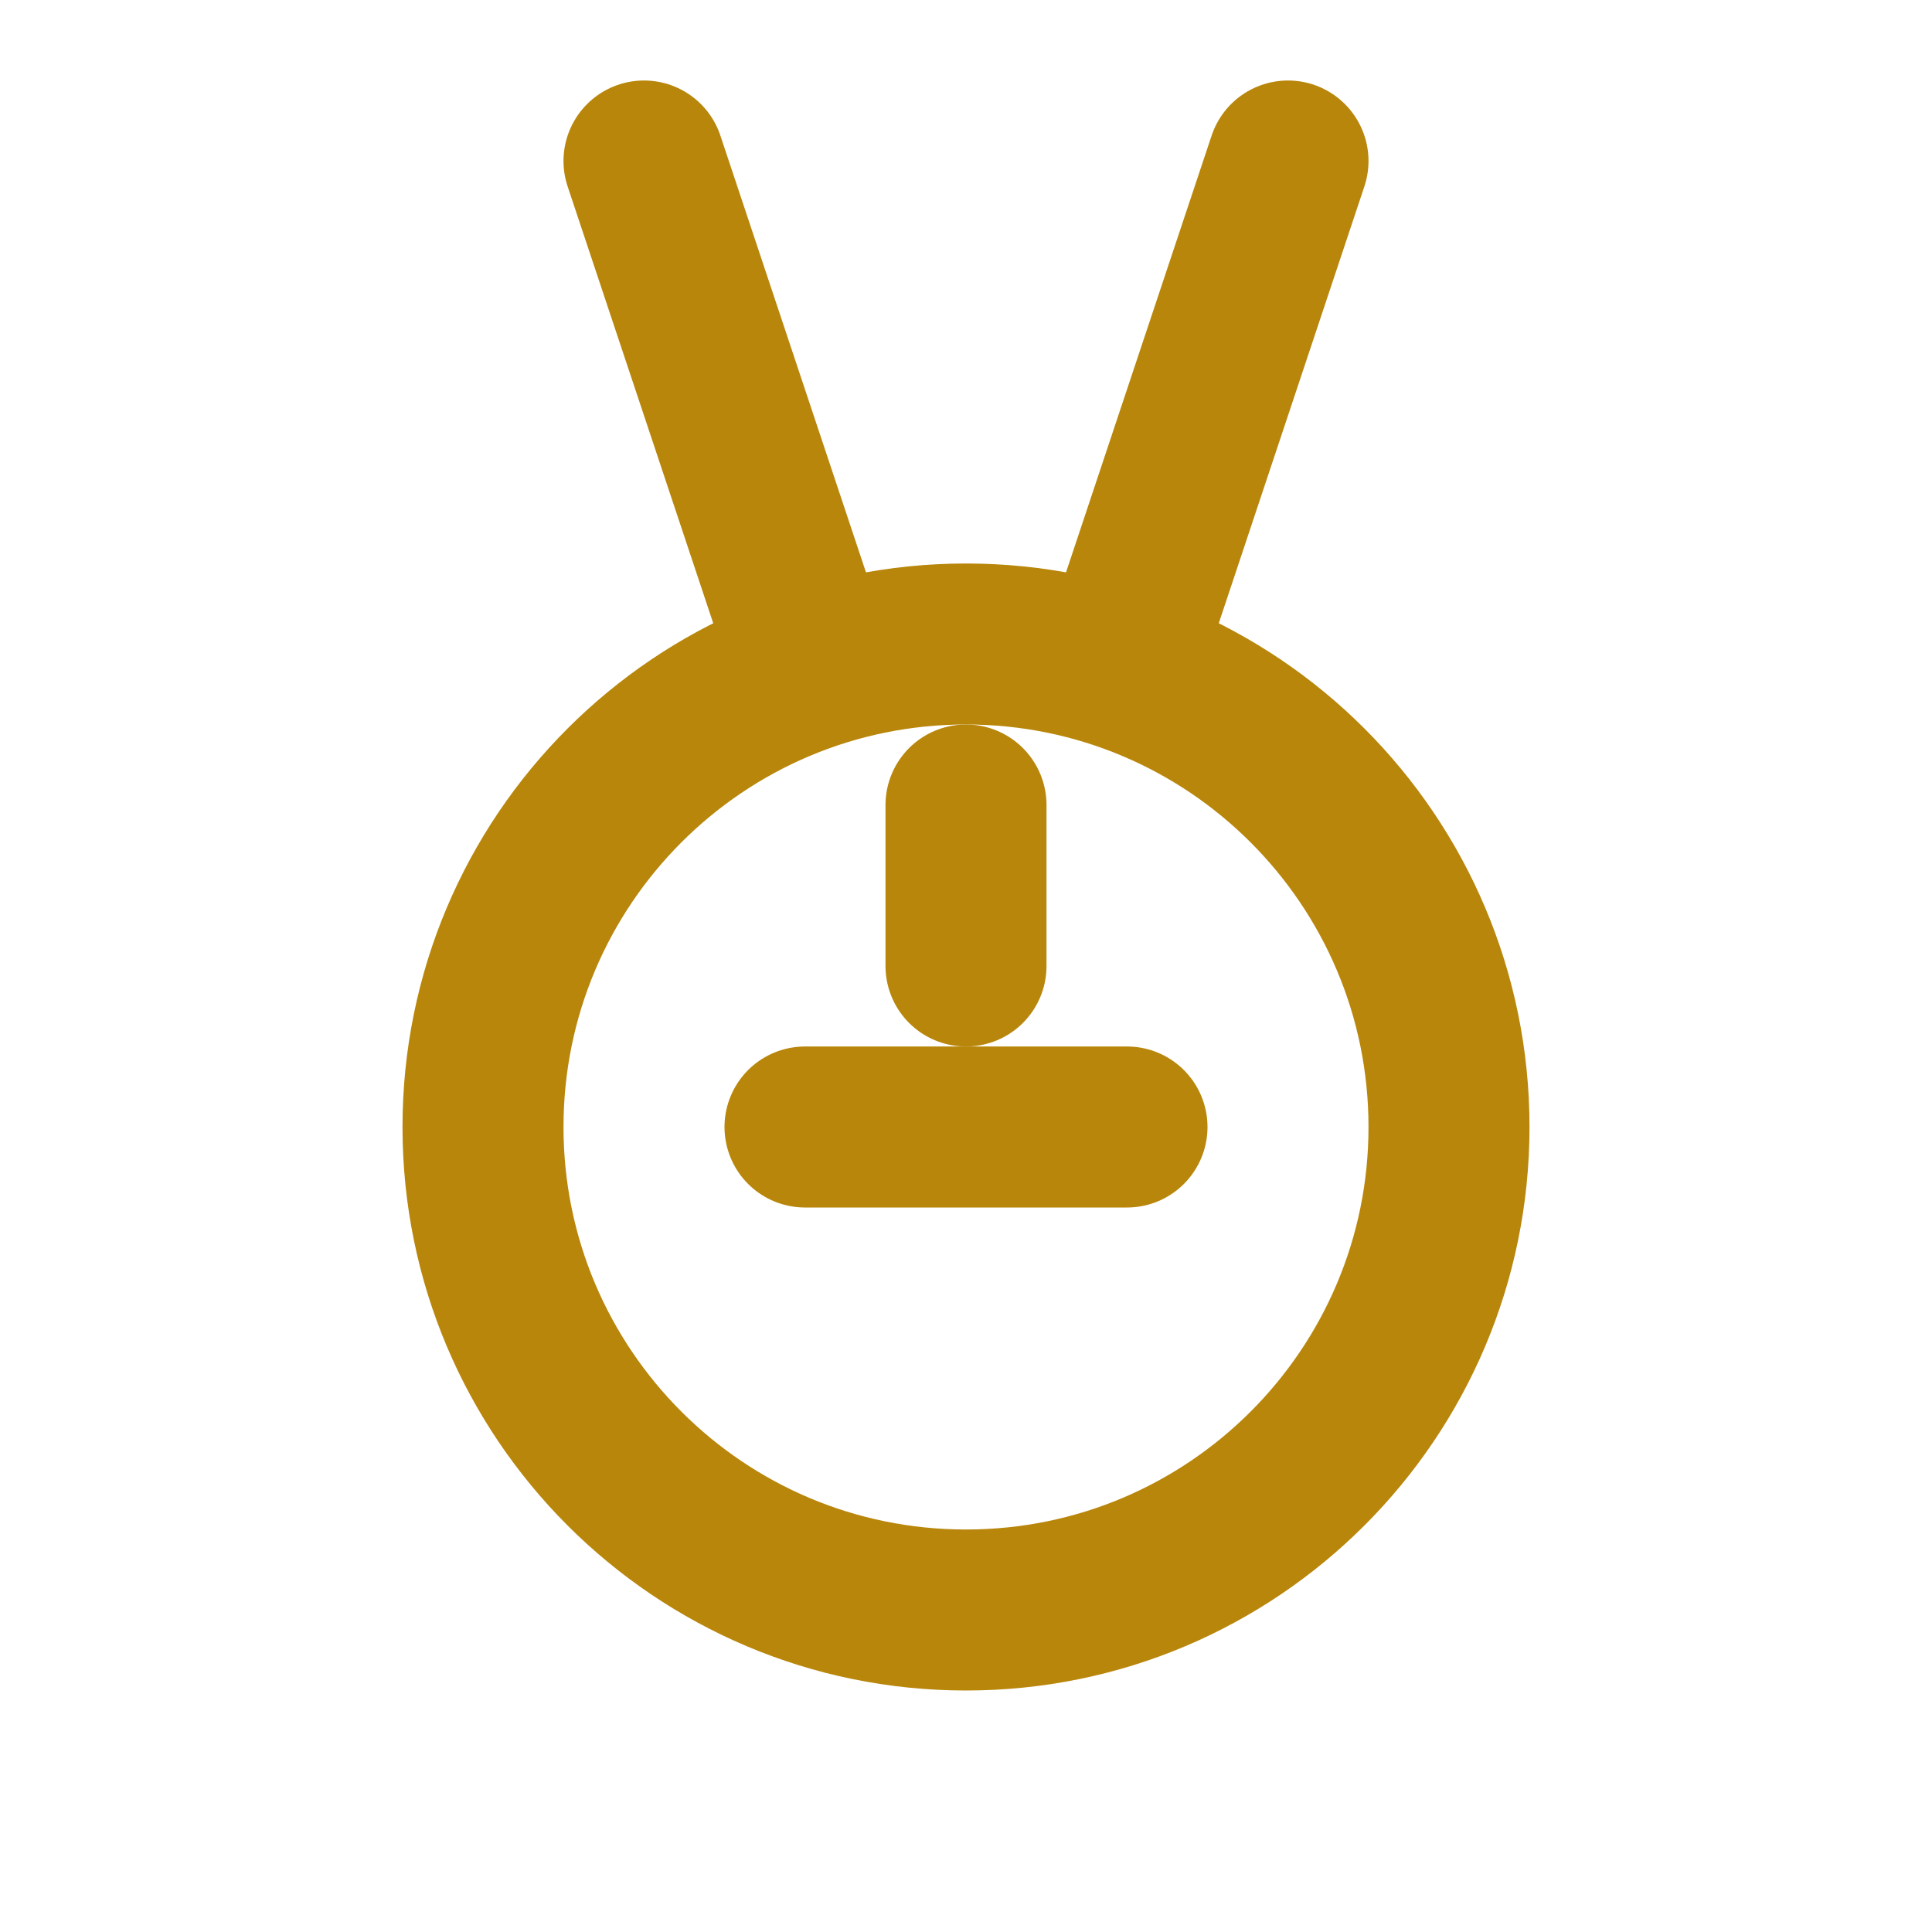
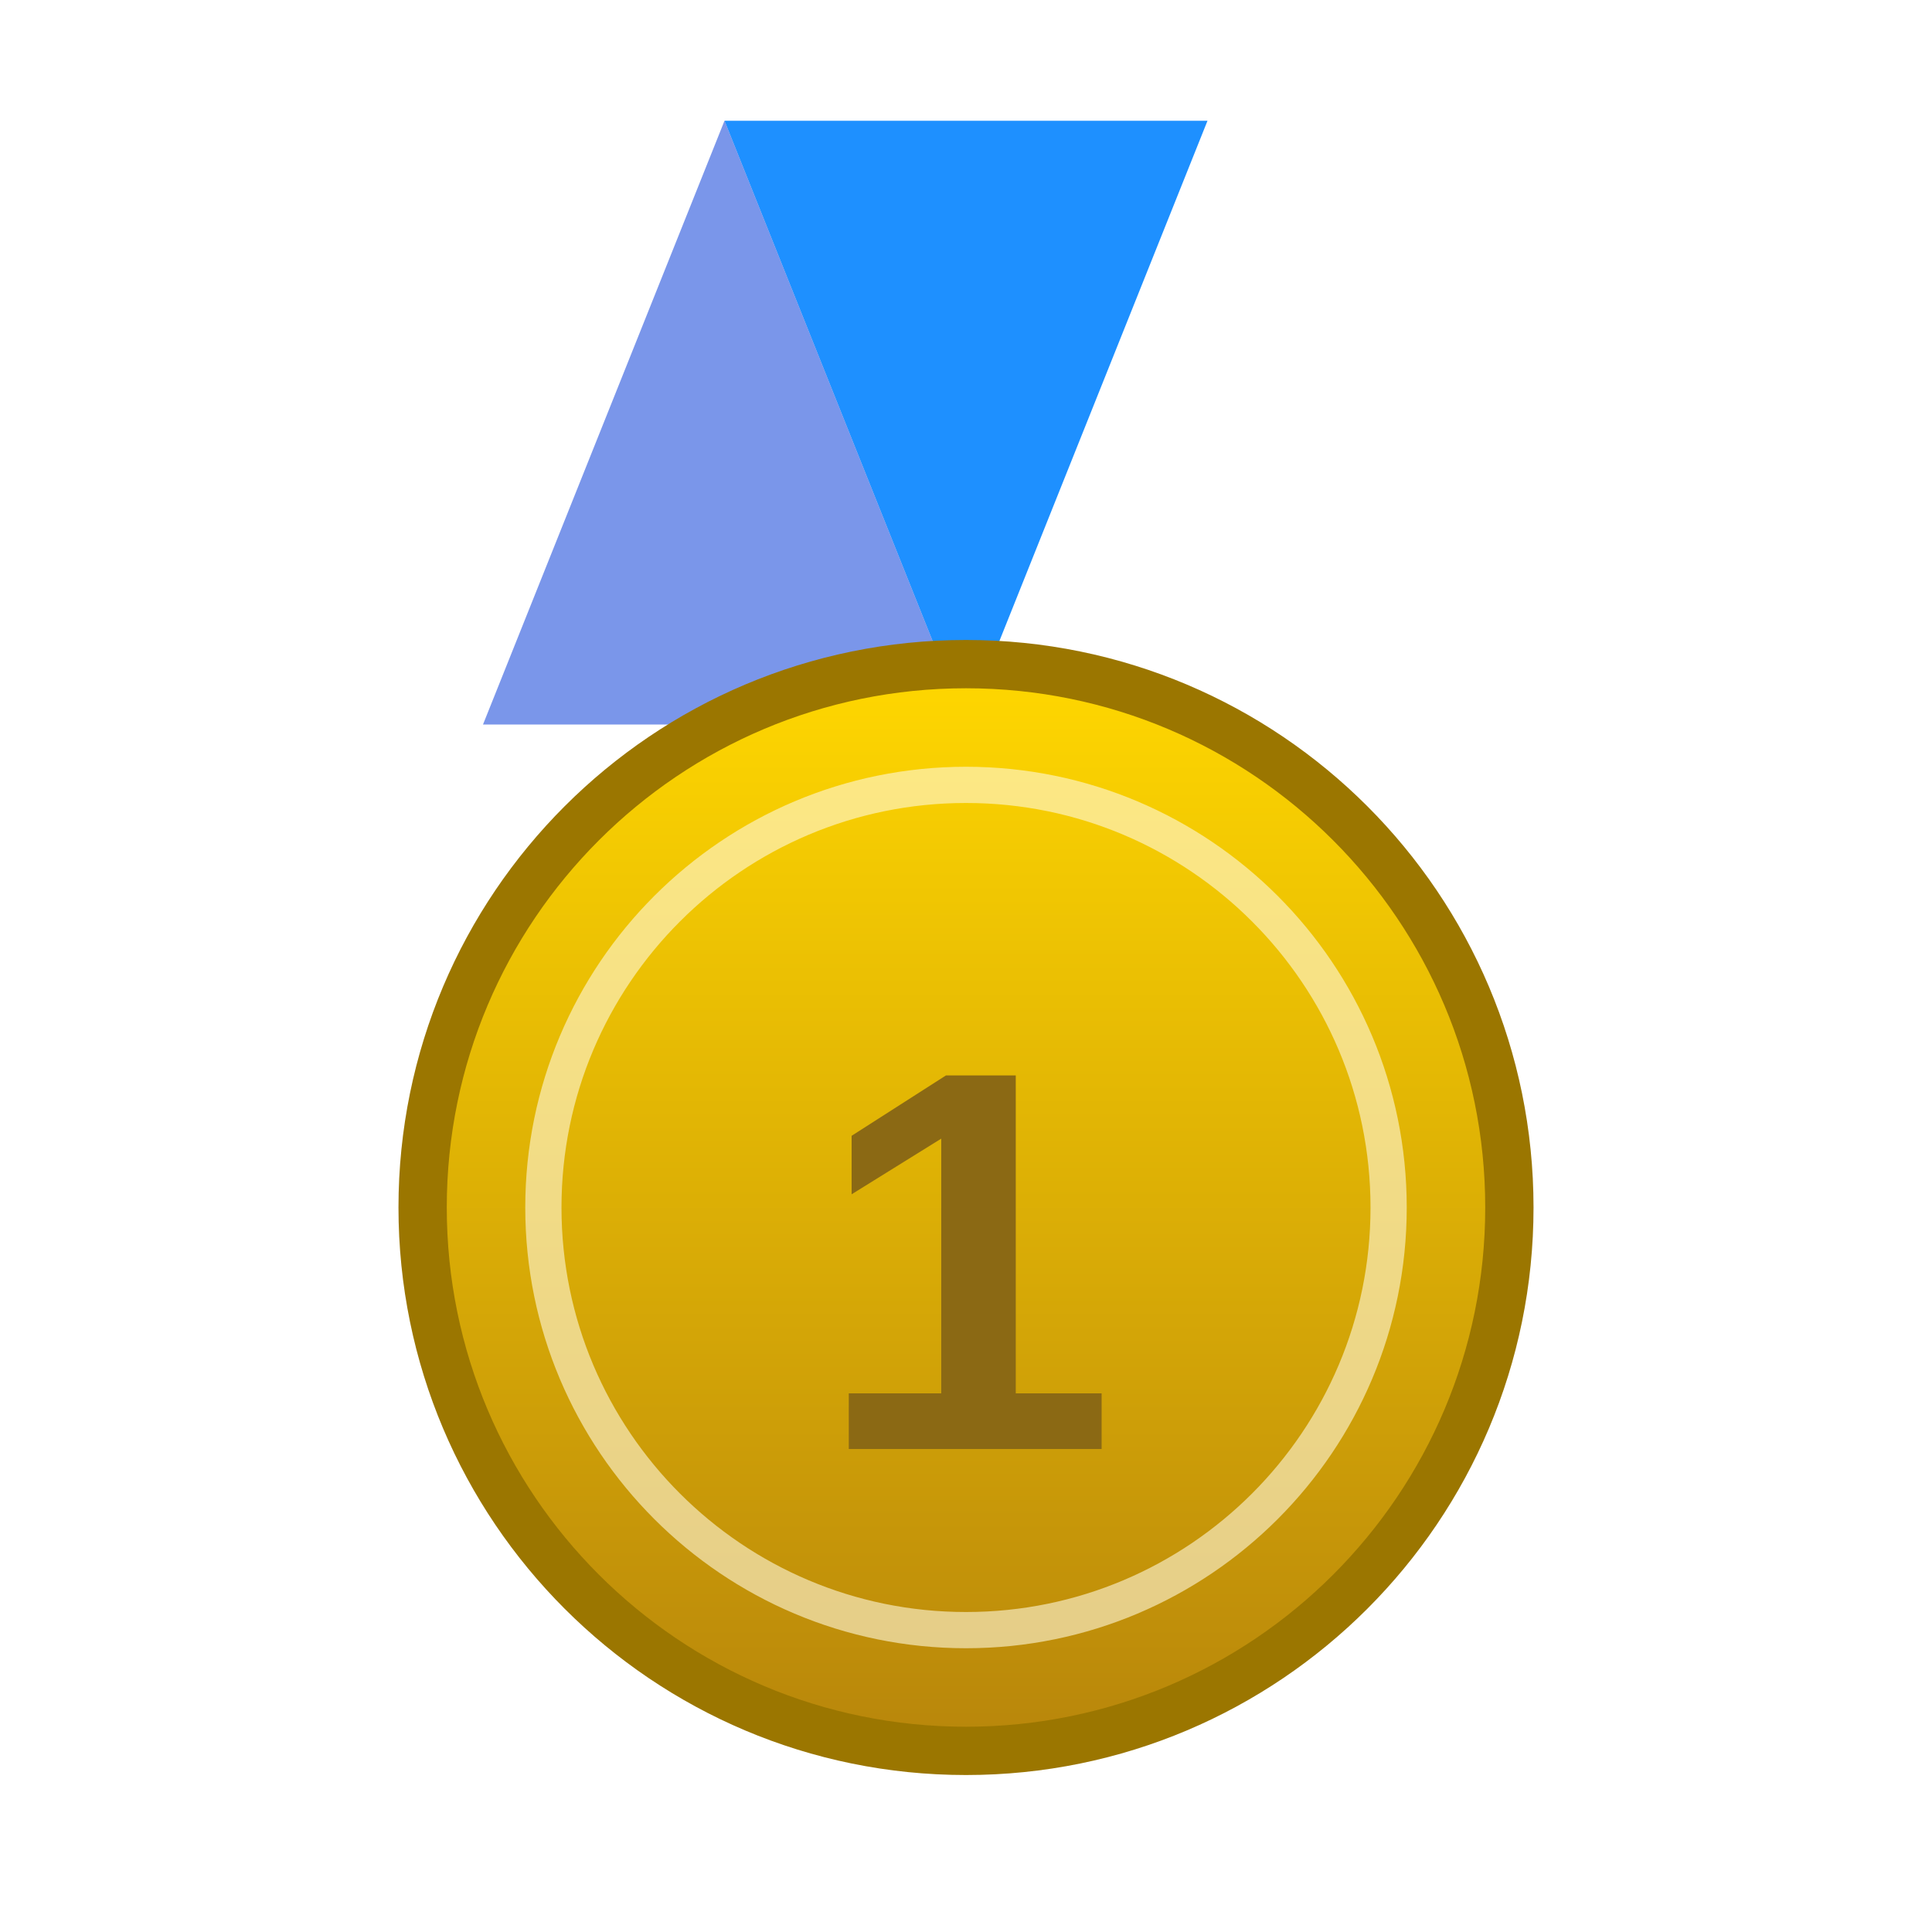
- <svg xmlns="http://www.w3.org/2000/svg" viewBox="0 0 24 24" width="24" height="24" fill="none" stroke="#b8860b" stroke-width="2" stroke-linecap="round" stroke-linejoin="round">
-   <circle cx="12" cy="14" r="6" />
-   <path d="M8 2l2 6" />
-   <path d="M16 2l-2 6" />
-   <path d="M12 10v2" />
-   <path d="M10 14h4" />
+ <svg xmlns="http://www.w3.org/2000/svg" viewBox="0 0 32 32">
+   <defs>
+     <linearGradient id="mg" x1="0" y1="0" x2="0" y2="1">
+       <stop offset="0%" stop-color="#FFD700" />
+       <stop offset="100%" stop-color="#B8860B" />
+     </linearGradient>
+   </defs>
+   <path d="M12 2L16 12 20 2z" fill="#1E90FF" />
+   <path d="M12 2L8 12 16 12z" fill="#4169E1" opacity=".7" />
+   <circle cx="16" cy="20" r="9" fill="url(#mg)" stroke="#9B7600" stroke-width=".8" />
+   <circle cx="16" cy="20" r="7" fill="none" stroke="#FFF8DC" stroke-width=".6" opacity=".6" />
+   <text x="16" y="24" text-anchor="middle" font-size="9" font-weight="bold" fill="#8B6914" font-family="Arial">1</text>
</svg>
